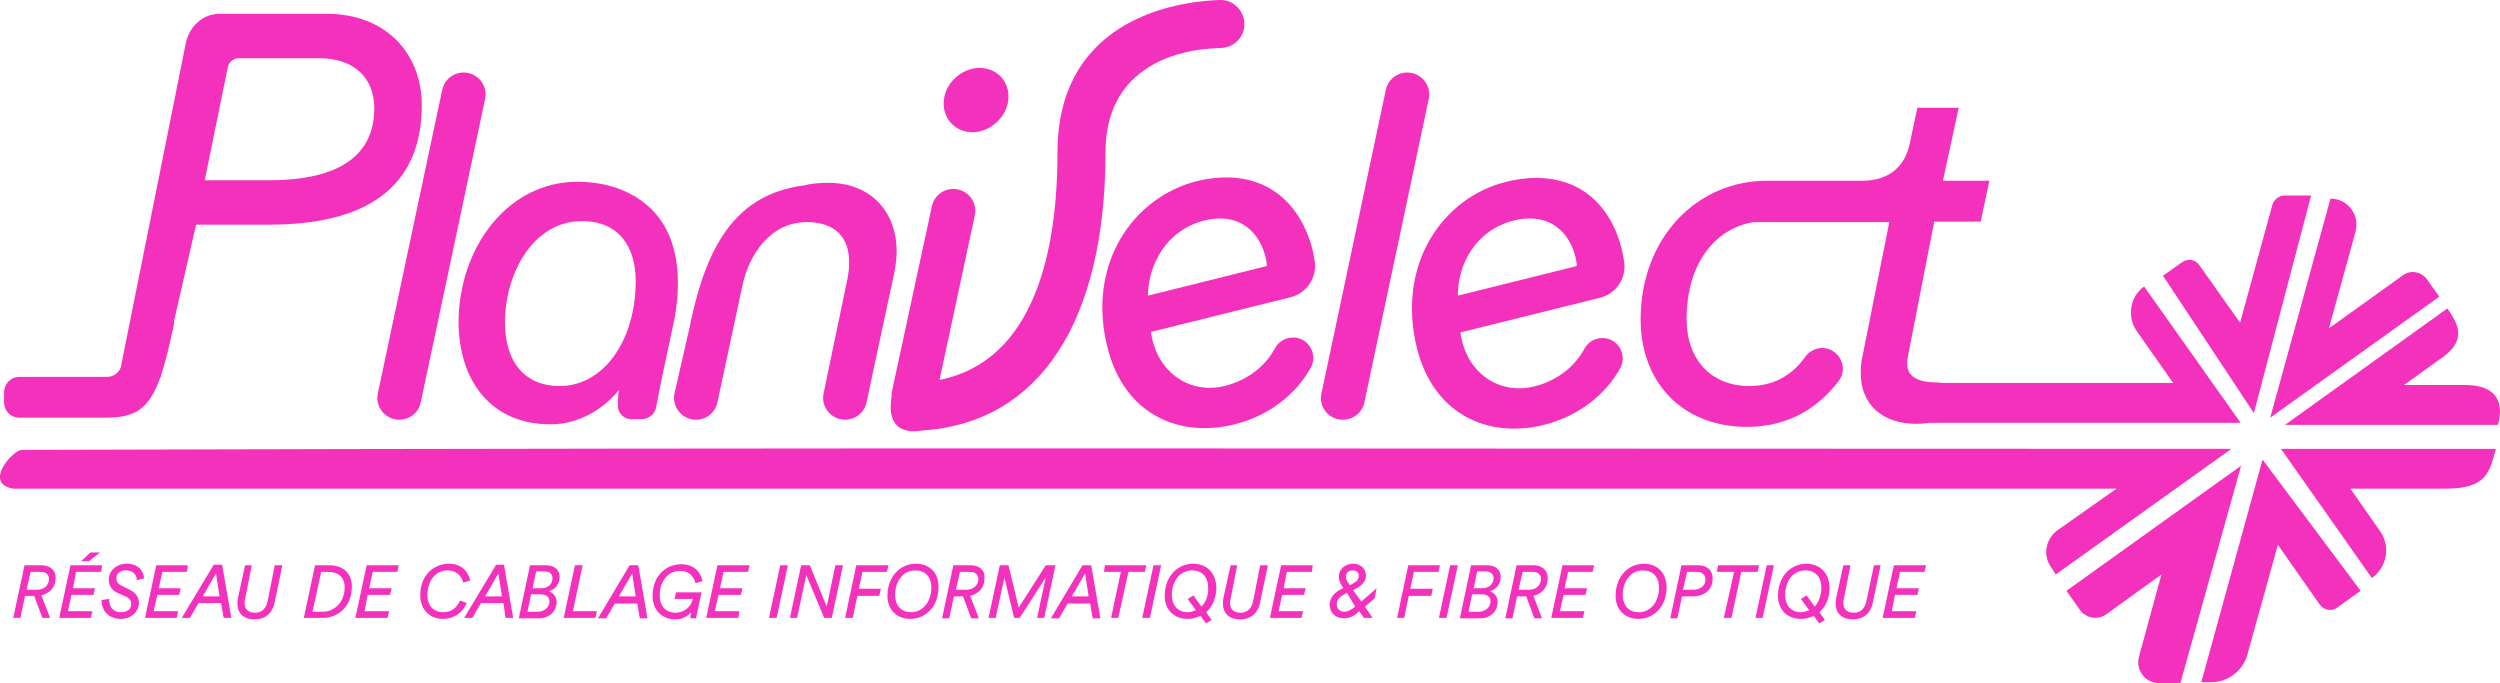
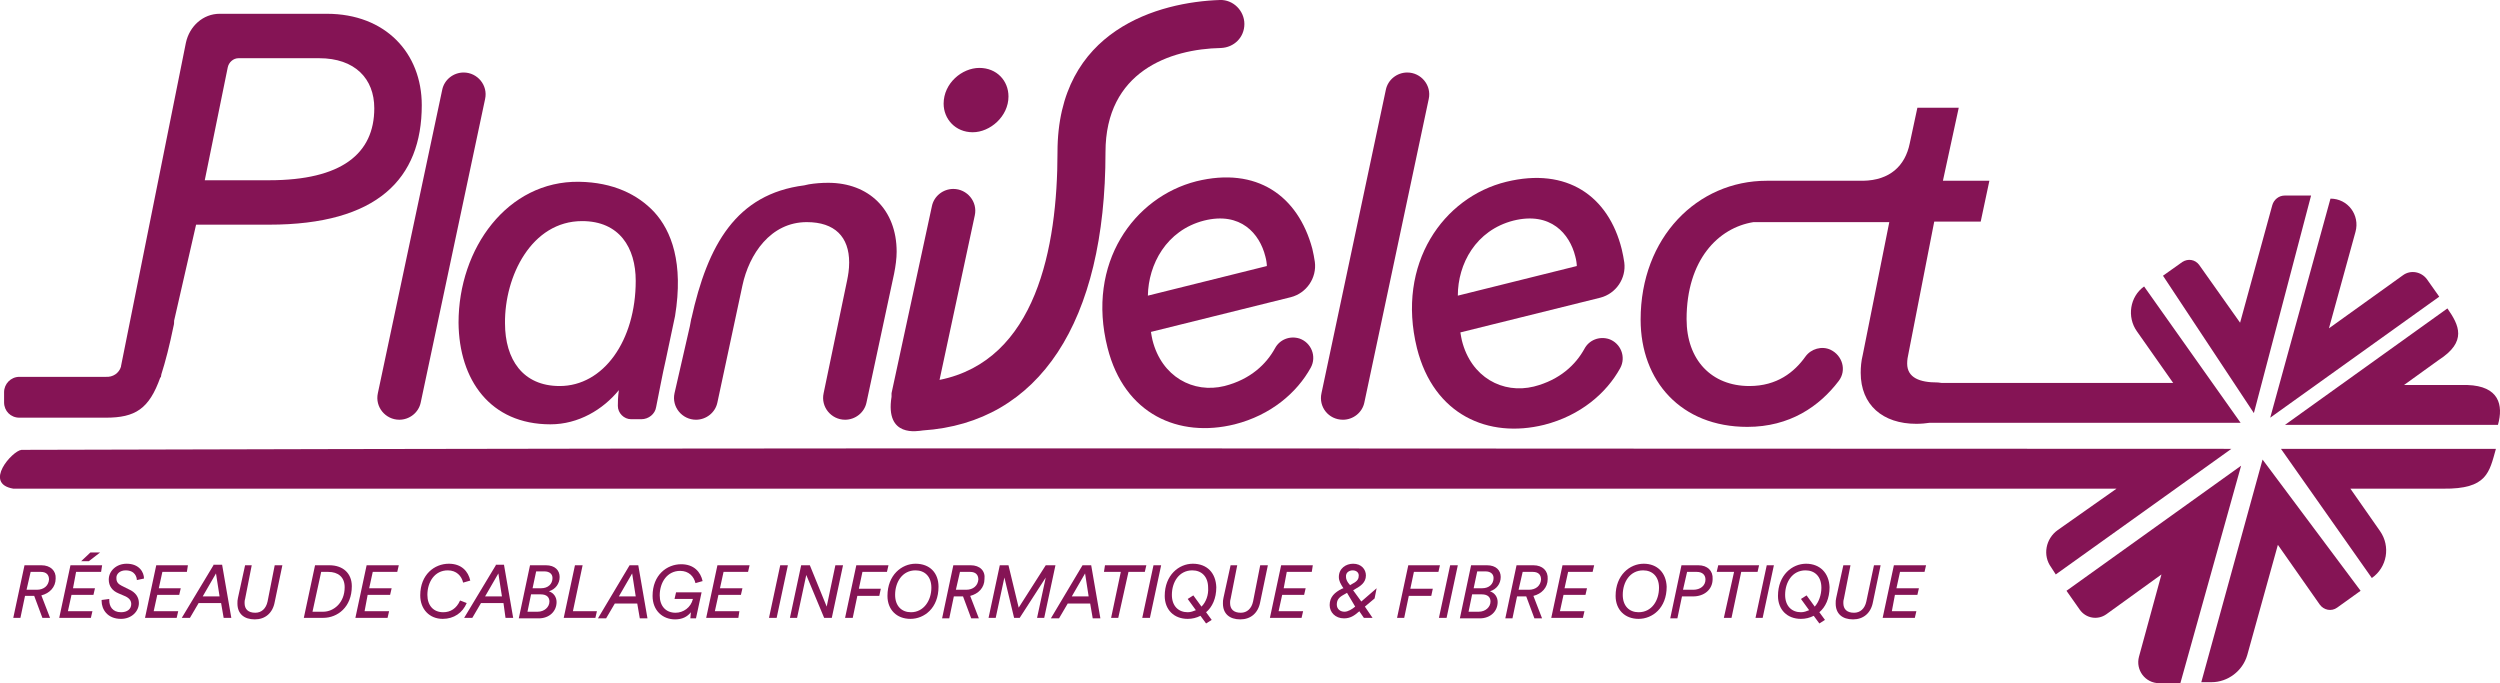
<svg xmlns="http://www.w3.org/2000/svg" version="1.1" id="Layer_1" x="0px" y="0px" viewBox="0 0 489.6 133.6" style="enable-background:new 0 0 489.6 133.6;" xml:space="preserve">
  <style type="text/css">
- 	.st0{fill-rule:evenodd;clip-rule:evenodd;fill:#F431BD;}
+ 	.st0{fill-rule:evenodd;clip-rule:evenodd;fill:#851455;}
</style>
  <g>
    <path class="st0" d="M483.2,75.4h-12.4l6.8-4.9c5.6-3.6,4-6.8,1.7-10.1l-31.8,22.8h41.7C490.3,79.3,489.4,75.6,483.2,75.4z" />
    <path class="st0" d="M477.7,58.1l-2.4-3.4c-1.1-1.5-3.2-1.9-4.7-0.8l-14.5,10.4l5.2-18.9c0.9-3.3-1.5-6.5-4.9-6.5l-11.8,42.9   L477.7,58.1z" />
    <path class="st0" d="M452.6,38.3h-5.2c-1.1,0-2.1,0.8-2.4,1.9l-6.3,23l-8-11.3c-0.8-1.1-2.2-1.3-3.3-0.6l-3.8,2.7l17.8,26.9   L452.6,38.3z" />
    <path class="st0" d="M8.1,110.7H4.8L2.6,121H4l0.9-4.3h1.8l1.6,4.3h1.5l-1.7-4.4c1.6-0.4,2.8-1.6,2.8-3.3   C11,111.8,9.9,110.7,8.1,110.7z M7.2,115.5h-2l0.8-3.5h2c1.1,0,1.6,0.6,1.6,1.5C9.5,114.7,8.6,115.5,7.2,115.5z" />
    <polygon class="st0" points="17.7,108.2 15.9,109.9 17.4,109.9 19.6,108.2  " />
    <polygon class="st0" points="19.8,112 20,110.7 13.8,110.7 11.6,121 17.8,121 18.1,119.7 13.3,119.7 14,116.5 18.3,116.5    18.6,115.2 14.3,115.2 14.9,112  " />
    <path class="st0" d="M24.6,111.7c1.9,0,2.2,1.4,2.2,1.9l1.4-0.3c0-1.2-0.9-2.9-3.4-2.9c-2,0-3.5,1.4-3.5,3.1c0,1.3,0.7,2.2,1.9,2.7   l1.4,0.6c0.8,0.4,1.1,0.9,1.1,1.5c0,1-0.8,1.6-2,1.6c-1.7,0-2.3-1.2-2.3-2.3c0-0.1,0-0.2,0-0.3l-1.5,0.2c0,0.1,0,0.2,0,0.2   c0,1.6,1.1,3.5,3.8,3.5c2.1,0,3.5-1.5,3.5-3.1c0-1.1-0.6-2.1-2-2.7l-1.4-0.7c-0.6-0.3-1-0.7-1-1.4   C22.7,112.4,23.5,111.7,24.6,111.7z" />
    <polygon class="st0" points="31.8,112 36.6,112 36.8,110.7 30.6,110.7 28.4,121 34.6,121 34.9,119.7 30.1,119.7 30.8,116.5    35.1,116.5 35.4,115.2 31.1,115.2  " />
    <path class="st0" d="M41.8,110.7L35.6,121h1.6l1.7-2.9h4.4l0.5,2.9h1.5l-1.8-10.4H41.8z M39.7,116.8l2.6-4.5l0.7,4.5H39.7z" />
    <path class="st0" d="M52.4,117.8c-0.3,1.4-1.2,2.2-2.4,2.2c-1.4,0-2.1-0.7-2.1-1.9c0-0.2,0-0.5,0.1-0.8l1.3-6.6H48l-1.4,6.4   c-0.1,0.4-0.1,0.7-0.1,1.1c0,2,1.3,3.1,3.4,3.1c2,0,3.5-1.2,3.9-3.4l1.5-7.2h-1.5L52.4,117.8z" />
    <path class="st0" d="M64.5,110.7h-2.8L59.5,121h3.8c2.8,0,5.6-2.1,5.6-6.2C68.9,112.3,67.2,110.7,64.5,110.7z M63.3,119.8h-2.1   l1.7-7.8h1.4c1.9,0,3.2,1,3.2,3C67.5,118.1,65.3,119.8,63.3,119.8z" />
    <polygon class="st0" points="69.6,121 75.9,121 76.2,119.7 71.4,119.7 72,116.5 76.4,116.5 76.7,115.2 72.3,115.2 73,112 77.8,112    78.1,110.7 71.8,110.7  " />
    <path class="st0" d="M90.1,117.6c-0.7,1.6-1.9,2.3-3.3,2.3c-1.9,0-3.1-1.3-3.1-3.4c0-2.5,1.4-4.8,4-4.8c1.7,0,2.7,1.1,3,2.4   l1.4-0.4c-0.4-1.8-1.7-3.3-4.2-3.3c-2.8,0-5.6,2.1-5.6,6.2c0,2.7,1.8,4.6,4.4,4.6c2.2,0,3.9-1.2,4.7-3.1L90.1,117.6z" />
    <path class="st0" d="M97.1,110.7L90.9,121h1.6l1.7-2.9h4.4L99,121h1.5l-1.8-10.4H97.1z M95,116.8l2.6-4.5l0.7,4.5H95z" />
    <path class="st0" d="M106.9,110.7h-3.1l-2.2,10.4h3.9c2.1,0,3.5-1.4,3.5-3.2c0-1-0.6-1.8-1.5-2.1c1.3-0.4,2.1-1.5,2.1-2.8   C109.6,111.7,108.7,110.7,106.9,110.7z M107.6,117.8c0,1.1-1,2-2.3,2h-2l0.7-3.4h1.9C107.1,116.4,107.6,117,107.6,117.8z    M106,115.2h-1.7l0.7-3.3h1.6c1,0,1.6,0.5,1.6,1.3C108.2,114.4,107.3,115.2,106,115.2z" />
    <polygon class="st0" points="114.1,110.7 112.6,110.7 110.4,121 116.6,121 116.9,119.7 112.2,119.7  " />
    <path class="st0" d="M123.3,110.7l-6.2,10.4h1.6l1.7-2.9h4.4l0.5,2.9h1.5l-1.8-10.4H123.3z M121.2,116.8l2.6-4.5l0.7,4.5H121.2z" />
    <path class="st0" d="M133.2,111.8c1.7,0,2.7,1.1,3,2.4l1.4-0.4c-0.4-1.8-1.7-3.3-4.2-3.3c-2.8,0-5.6,2.1-5.6,6.2   c0,2.9,2,4.6,4.4,4.6c1.4,0,2.4-0.5,3.1-1.4l-0.1,1.2h1.1l1.1-5.1h-5l-0.3,1.3h3.6c-0.4,1.7-1.9,2.7-3.4,2.7   c-1.9,0-3.1-1.3-3.1-3.4C129.2,114,130.7,111.8,133.2,111.8z" />
    <polygon class="st0" points="138.3,121 144.6,121 144.8,119.7 140,119.7 140.7,116.5 145.1,116.5 145.4,115.2 141,115.2 141.7,112    146.5,112 146.8,110.7 140.5,110.7  " />
    <polygon class="st0" points="150.6,121 152.1,121 154.3,110.7 152.8,110.7  " />
    <polygon class="st0" points="161.9,118.8 158.6,110.7 156.9,110.7 154.7,121 156.1,121 157.9,112.6 161.4,121 162.9,121    165.1,110.7 163.6,110.7  " />
    <polygon class="st0" points="173.7,112 174,110.7 167.7,110.7 165.5,121 167,121 167.9,116.7 172.2,116.7 172.5,115.3 168.2,115.3    168.9,112  " />
    <path class="st0" d="M179.3,110.4c-2.7,0-5.5,2.2-5.5,6.3c0,2.7,1.8,4.5,4.5,4.5c2.7,0,5.5-2.1,5.5-6.3   C183.8,112.2,182.1,110.4,179.3,110.4z M178.4,119.9c-1.8,0-3.1-1.2-3.1-3.4c0-2.5,1.4-4.8,4-4.8c1.8,0,3.1,1.2,3.1,3.4   C182.4,117.6,180.9,119.9,178.4,119.9z" />
    <path class="st0" d="M190.1,110.7h-3.4l-2.2,10.4h1.4l0.9-4.3h1.8l1.6,4.3h1.5l-1.7-4.4c1.6-0.4,2.8-1.6,2.8-3.3   C193,111.8,191.9,110.7,190.1,110.7z M189.2,115.5h-2l0.8-3.5h2c1.1,0,1.6,0.6,1.6,1.5C191.5,114.7,190.6,115.5,189.2,115.5z" />
    <polygon class="st0" points="204.8,110.7 199.5,119 197.5,110.7 195.8,110.7 193.6,121 195,121 196.7,113.1 198.6,121 199.7,121    204.8,113.1 203.1,121 204.5,121 206.7,110.7  " />
    <path class="st0" d="M212,110.7l-6.2,10.4h1.6l1.7-2.9h4.4l0.5,2.9h1.5l-1.8-10.4H212z M209.9,116.8l2.6-4.5l0.7,4.5H209.9z" />
    <polygon class="st0" points="224.5,110.7 216.4,110.7 216.2,112 219.5,112 217.6,121 219,121 221,112 224.2,112  " />
    <polygon class="st0" points="223.7,121 225.2,121 227.4,110.7 225.9,110.7  " />
    <path class="st0" d="M233.6,110.4c-2.7,0-5.5,2.2-5.5,6.3c0,2.7,1.8,4.5,4.5,4.5c0.9,0,1.7-0.2,2.5-0.6l1.1,1.5l1.1-0.7l-1.1-1.5   c1.2-1,2-2.7,2-4.9C238.1,112.2,236.4,110.4,233.6,110.4z M235.3,118.8l-1.6-2.2l-1.1,0.7l1.6,2.2c-0.5,0.2-1,0.4-1.6,0.4   c-1.8,0-3.1-1.2-3.1-3.4c0-2.5,1.4-4.8,4-4.8c1.8,0,3.1,1.2,3.1,3.4C236.7,116.5,236.2,117.9,235.3,118.8z" />
    <path class="st0" d="M245.4,117.8c-0.3,1.4-1.2,2.2-2.4,2.2c-1.4,0-2.1-0.7-2.1-1.9c0-0.2,0-0.5,0.1-0.8l1.3-6.6H241l-1.4,6.4   c-0.1,0.4-0.1,0.7-0.1,1.1c0,2,1.3,3.1,3.4,3.1c2,0,3.5-1.2,3.9-3.4l1.5-7.2h-1.5L245.4,117.8z" />
    <polygon class="st0" points="248.7,121 254.9,121 255.2,119.7 250.4,119.7 251.1,116.5 255.4,116.5 255.7,115.2 251.4,115.2    252,112 256.9,112 257.1,110.7 250.9,110.7  " />
    <path class="st0" d="M265,115.6l0.5-0.3c0.9-0.5,2-1.2,2-2.6c0-1.2-0.9-2.3-2.5-2.3c-1.4,0-2.8,0.9-2.8,2.6c0,0.8,0.4,1.4,0.7,1.9   l0.2,0.3l-0.3,0.1c-1.4,0.7-2.4,1.6-2.4,3.2c0,1.4,1.1,2.6,2.8,2.6c1.2,0,2-0.5,2.9-1.3l0.1-0.1l0.9,1.3h1.7l-1.5-2.2l1.9-1.6   l0.4-2l-3,2.6L265,115.6z M264.9,111.7c0.7,0,1.2,0.4,1.2,1c0,0.6-0.2,1.1-1.2,1.6l-0.5,0.3l-0.4-0.5c-0.2-0.3-0.4-0.7-0.4-1.1   C263.5,112,264.4,111.7,264.9,111.7z M265.4,118.8c-0.6,0.5-1.4,1-2.1,1c-0.8,0-1.5-0.5-1.5-1.4c0-0.9,0.4-1.4,1.3-1.9l0.7-0.4   L265.4,118.8L265.4,118.8z" />
    <polygon class="st0" points="281.7,112 282,110.7 275.8,110.7 273.6,121 275,121 275.9,116.7 280.3,116.7 280.6,115.3 276.2,115.3    276.9,112  " />
    <polygon class="st0" points="281.8,121 283.3,121 285.5,110.7 284,110.7  " />
    <path class="st0" d="M291.2,110.7h-3.1l-2.2,10.4h3.9c2.1,0,3.5-1.4,3.5-3.2c0-1-0.6-1.8-1.5-2.1c1.3-0.4,2.1-1.5,2.1-2.8   C293.9,111.7,293,110.7,291.2,110.7z M291.9,117.8c0,1.1-1,2-2.3,2h-2l0.7-3.4h1.9C291.4,116.4,291.9,117,291.9,117.8z    M290.3,115.2h-1.7l0.7-3.3h1.6c1,0,1.6,0.5,1.6,1.3C292.5,114.4,291.6,115.2,290.3,115.2z" />
    <path class="st0" d="M300.3,110.7H297l-2.2,10.4h1.4l0.9-4.3h1.8l1.6,4.3h1.5l-1.7-4.4c1.6-0.4,2.8-1.6,2.8-3.3   C303.2,111.8,302.1,110.7,300.3,110.7z M299.4,115.5h-2l0.8-3.5h2c1.1,0,1.6,0.6,1.6,1.5C301.7,114.7,300.8,115.5,299.4,115.5z" />
    <polygon class="st0" points="303.8,121 310,121 310.3,119.7 305.5,119.7 306.2,116.5 310.5,116.5 310.8,115.2 306.4,115.2    307.1,112 311.9,112 312.2,110.7 306,110.7  " />
    <path class="st0" d="M321.9,110.4c-2.7,0-5.5,2.2-5.5,6.3c0,2.7,1.8,4.5,4.5,4.5c2.7,0,5.5-2.1,5.5-6.3   C326.3,112.2,324.6,110.4,321.9,110.4z M320.9,119.9c-1.8,0-3.1-1.2-3.1-3.4c0-2.5,1.4-4.8,4-4.8c1.8,0,3.1,1.2,3.1,3.4   C324.9,117.6,323.5,119.9,320.9,119.9z" />
    <path class="st0" d="M332.6,110.7h-3.3l-2.2,10.4h1.4l0.9-4.3h2.2c2.1,0,3.8-1.3,3.8-3.4C335.5,111.8,334.4,110.7,332.6,110.7z    M331.6,115.5h-2l0.8-3.5h1.9c1.1,0,1.7,0.6,1.7,1.5C334,114.7,333,115.5,331.6,115.5z" />
    <polygon class="st0" points="344.5,110.7 336.5,110.7 336.2,112 339.6,112 337.6,121 339.1,121 341,112 344.2,112  " />
    <polygon class="st0" points="343.8,121 345.2,121 347.4,110.7 346,110.7  " />
    <path class="st0" d="M353.7,110.4c-2.7,0-5.5,2.2-5.5,6.3c0,2.7,1.8,4.5,4.5,4.5c0.9,0,1.7-0.2,2.5-0.6l1.1,1.5l1.1-0.7l-1.1-1.5   c1.2-1,2-2.7,2-4.9C358.2,112.2,356.4,110.4,353.7,110.4z M355.4,118.8l-1.6-2.2l-1.1,0.7l1.6,2.2c-0.5,0.2-1,0.4-1.6,0.4   c-1.8,0-3.1-1.2-3.1-3.4c0-2.5,1.4-4.8,4-4.8c1.8,0,3.1,1.2,3.1,3.4C356.7,116.5,356.2,117.9,355.4,118.8z" />
    <path class="st0" d="M365.5,117.8c-0.3,1.4-1.2,2.2-2.4,2.2c-1.4,0-2.1-0.7-2.1-1.9c0-0.2,0-0.5,0.1-0.8l1.3-6.6h-1.4l-1.4,6.4   c-0.1,0.4-0.1,0.7-0.1,1.1c0,2,1.3,3.1,3.4,3.1c2,0,3.5-1.2,3.9-3.4l1.5-7.2H367L365.5,117.8z" />
    <polygon class="st0" points="368.7,121 375,121 375.3,119.7 370.5,119.7 371.1,116.5 375.5,116.5 375.8,115.2 371.4,115.2    372.1,112 376.9,112 377.2,110.7 370.9,110.7  " />
    <path class="st0" d="M3.8,81.8h16.9c5.8,0,8.5-1.7,10.7-7.9l0.1,0l0.1-0.6c0.8-2.5,1.6-5.6,2.4-9.5c0.1-0.3,0.1-0.7,0.1-1L38.4,44   h14.3c21.2,0,29.9-9,29.9-23.4c0-10.2-7.1-17.9-18.6-17.9h-21c-3.2,0-5.9,2.4-6.6,5.7L23.7,71.7c0,0,0,0,0,0.1   c-0.4,1.3-1.6,2.1-3,2c0,0,0,0,0,0H3.8c-1.7,0-3,1.4-3,3v2C0.8,80.5,2.1,81.8,3.8,81.8z M44.6,13.2c0.2-1,1.1-1.8,2.1-1.8h15.8   c7,0,10.8,4,10.8,9.8c0,8.9-6.4,14.1-20.6,14.1H40.1L44.6,13.2z" />
    <path class="st0" d="M78.2,82.2c2,0,3.8-1.4,4.2-3.4l12.6-59.4c0.6-2.7-1.5-5.2-4.2-5.2h0c-2,0-3.8,1.4-4.2,3.4L74,77   C73.4,79.7,75.5,82.2,78.2,82.2z" />
    <path class="st0" d="M190.5,25.9c3.4,0,7-3.1,7-7c0-3.1-2.3-5.6-5.7-5.6c-3.4,0-7,3-7,7C184.8,23.3,187.1,25.9,190.5,25.9z" />
    <path class="st0" d="M174.6,77.7L174.6,77.7c-1.3,8.1,5.2,6.7,6.1,6.6c22.8-1.5,35.8-21.2,35.8-54.5c0-15.8,12.6-20.2,22.6-20.4   c2.6-0.1,4.6-2.1,4.6-4.7c0-2.6-2.2-4.8-4.8-4.7c-11.8,0.4-31.8,5.7-31.8,29.8c0,18.7-4.2,40.8-23.1,44.6l6.9-32.2   c0.6-2.7-1.5-5.2-4.2-5.2c-2,0-3.8,1.4-4.2,3.4L174.6,77C174.6,77.2,174.6,77.5,174.6,77.7z" />
    <path class="st0" d="M234.3,35.5c-12.2,3.1-21.6,16-17.4,32.6c3.3,13.1,14,17.7,24.9,15c7.1-1.8,12.2-6.2,14.9-11.1   c1.2-2.2,0.1-4.9-2.2-5.7c-1.9-0.6-3.9,0.2-4.8,1.9c-1.7,3.1-4.8,6.1-9.9,7.4c-6.1,1.5-12.3-1.8-14.1-9c-0.1-0.5-0.2-0.9-0.3-1.6   l27.4-6.8c3.1-0.8,5.1-3.8,4.7-6.9c-0.1-0.8-0.3-1.7-0.5-2.6C254.2,38.3,246.1,32.6,234.3,35.5z M247.8,50.2   c0.2,0.7,0.3,1.5,0.3,1.9l-23.3,5.8c0.1-6.1,3.6-12.8,11-14.7C243,41.4,246.7,45.8,247.8,50.2z" />
    <path class="st0" d="M277.5,68.2c3.3,13.1,14,17.7,24.9,15c7.1-1.8,12.2-6.2,14.9-11.1c1.2-2.2,0.1-4.9-2.2-5.7   c-1.9-0.6-3.9,0.2-4.8,1.9c-1.7,3.1-4.8,6.1-9.9,7.4c-6.1,1.5-12.3-1.8-14.1-9c-0.1-0.5-0.2-0.9-0.3-1.6l27.4-6.8   c3.1-0.8,5.1-3.8,4.7-6.9c-0.1-0.8-0.3-1.7-0.5-2.6c-2.6-10.4-10.7-16.1-22.6-13.2C282.7,38.6,273.4,51.6,277.5,68.2z M296.4,43.2   c7.3-1.8,11,2.6,12.1,7c0.2,0.7,0.3,1.5,0.3,1.9l-23.3,5.8C285.5,51.7,289,45.1,296.4,43.2z" />
    <path class="st0" d="M263,82.2c2,0,3.8-1.4,4.2-3.4l12.6-59.4c0.6-2.7-1.5-5.2-4.2-5.2h0c-2,0-3.8,1.4-4.2,3.4L258.8,77   C258.2,79.7,260.2,82.2,263,82.2z" />
    <path class="st0" d="M342.2,83.6c8.3,0,14.1-4,17.9-9c1.6-2.1,0.7-5-1.6-6.1c-1.7-0.8-3.8-0.2-4.9,1.3c-2.2,3.1-5.6,5.8-11,5.8   c-7.4,0-12.3-5.1-12.3-13.1c0-11.6,6.2-17.9,13.1-19h26.6l-5.2,26c-0.3,1.2-0.4,2.4-0.4,3.5c0,6.3,4.3,10,10.9,10   c1,0,1.9-0.1,2.6-0.2h60.9l-18.9-26.7c-2.8,2-3.4,6-1.4,8.8l7.1,10.1c-11.9,0-41,0-45.3,0c0,0,0,0,0,0c-0.3,0-0.5-0.1-0.9-0.1   c-3.4,0-5.9-0.9-5.9-3.7c0-0.7,0.1-1.3,0.3-2.2l5-25.6h9.1l1.7-8h-9.1l3.1-14.3h-8.1l-1.5,7c-0.9,4.4-3.9,7.2-9.1,7.3H346   c-13.6,0-24.7,11.1-24.7,27.2C321.3,74.6,329.2,83.6,342.2,83.6z" />
    <path class="st0" d="M132.1,77c-0.6,2.7,1.5,5.2,4.2,5.2h0c2,0,3.8-1.4,4.2-3.4l4.9-22.9c1.3-6.1,5.5-12.4,12.6-12.4   c5.5,0,8.3,2.9,8.3,7.9c0,1.4-0.2,2.5-0.4,3.5L161.3,77c-0.6,2.7,1.5,5.2,4.2,5.2c2,0,3.8-1.4,4.2-3.4l5.4-25.2   c0.3-1.5,0.5-3,0.5-4.3c0-8.3-5.5-13.5-13.4-13.5c-1.3,0-2.6,0.1-3.8,0.3c-0.3,0.1-0.6,0.1-0.9,0.2c-13.3,1.7-18.9,11.6-22.1,26.1   l0-0.1l-0.3,1.6c0,0,0,0,0,0h0L132.1,77z" />
    <path class="st0" d="M107.8,83.1c5.5,0,10.3-2.9,13.4-6.7c-0.2,1.4-0.2,2.4-0.2,3.1l0,0c0,1.4,1.2,2.6,2.6,2.6h2   c1.4,0,2.7-1,2.9-2.4c0.5-2.4,1.2-6.3,1.9-9.3l1.8-8.5c1.7-10.4-0.7-16.7-4.1-20.4c-3.2-3.4-8-5.8-14.7-5.9   c-14-0.2-23.6,13-23.6,27.6C89.9,74.4,96,83.1,107.8,83.1z M114,43.3c7.3,0,10.5,5.2,10.5,11.7c0,11.7-6.3,20.6-14.9,20.6   c-7.2,0-10.7-5.2-10.7-12.3C98.8,54.1,104.1,43.3,114,43.3z" />
    <path class="st0" d="M4.2,88.1c-1.8,0.2-7.5,6.6-1.6,7.6l411.9,0l-11.5,8.1c-2.4,1.7-3,5-1.3,7.3l0.9,1.4L437,87.9   C260.2,87.9,180.9,87.6,4.2,88.1z" />
    <path class="st0" d="M464.5,113.2c3-2.1,3.7-6.2,1.6-9.2l-5.8-8.3h18.2c8.6,0.1,9-3.2,10.3-7.8h-42.1L464.5,113.2z" />
    <path class="st0" d="M404.7,115.7l2.6,3.7c1.2,1.7,3.5,2.1,5.2,0.9l10.8-7.8l-4.4,16.1c-0.7,2.6,1.2,5.2,4,5.2h4.1l11.9-42.6   L404.7,115.7z" />
    <path class="st0" d="M431.1,133.6h2c3.2,0,6.1-2.2,7-5.3l6-21.6l8.2,11.7c0.8,1.1,2.3,1.4,3.4,0.6l4.6-3.3l-19.2-25.7L431.1,133.6z   " />
  </g>
</svg>
